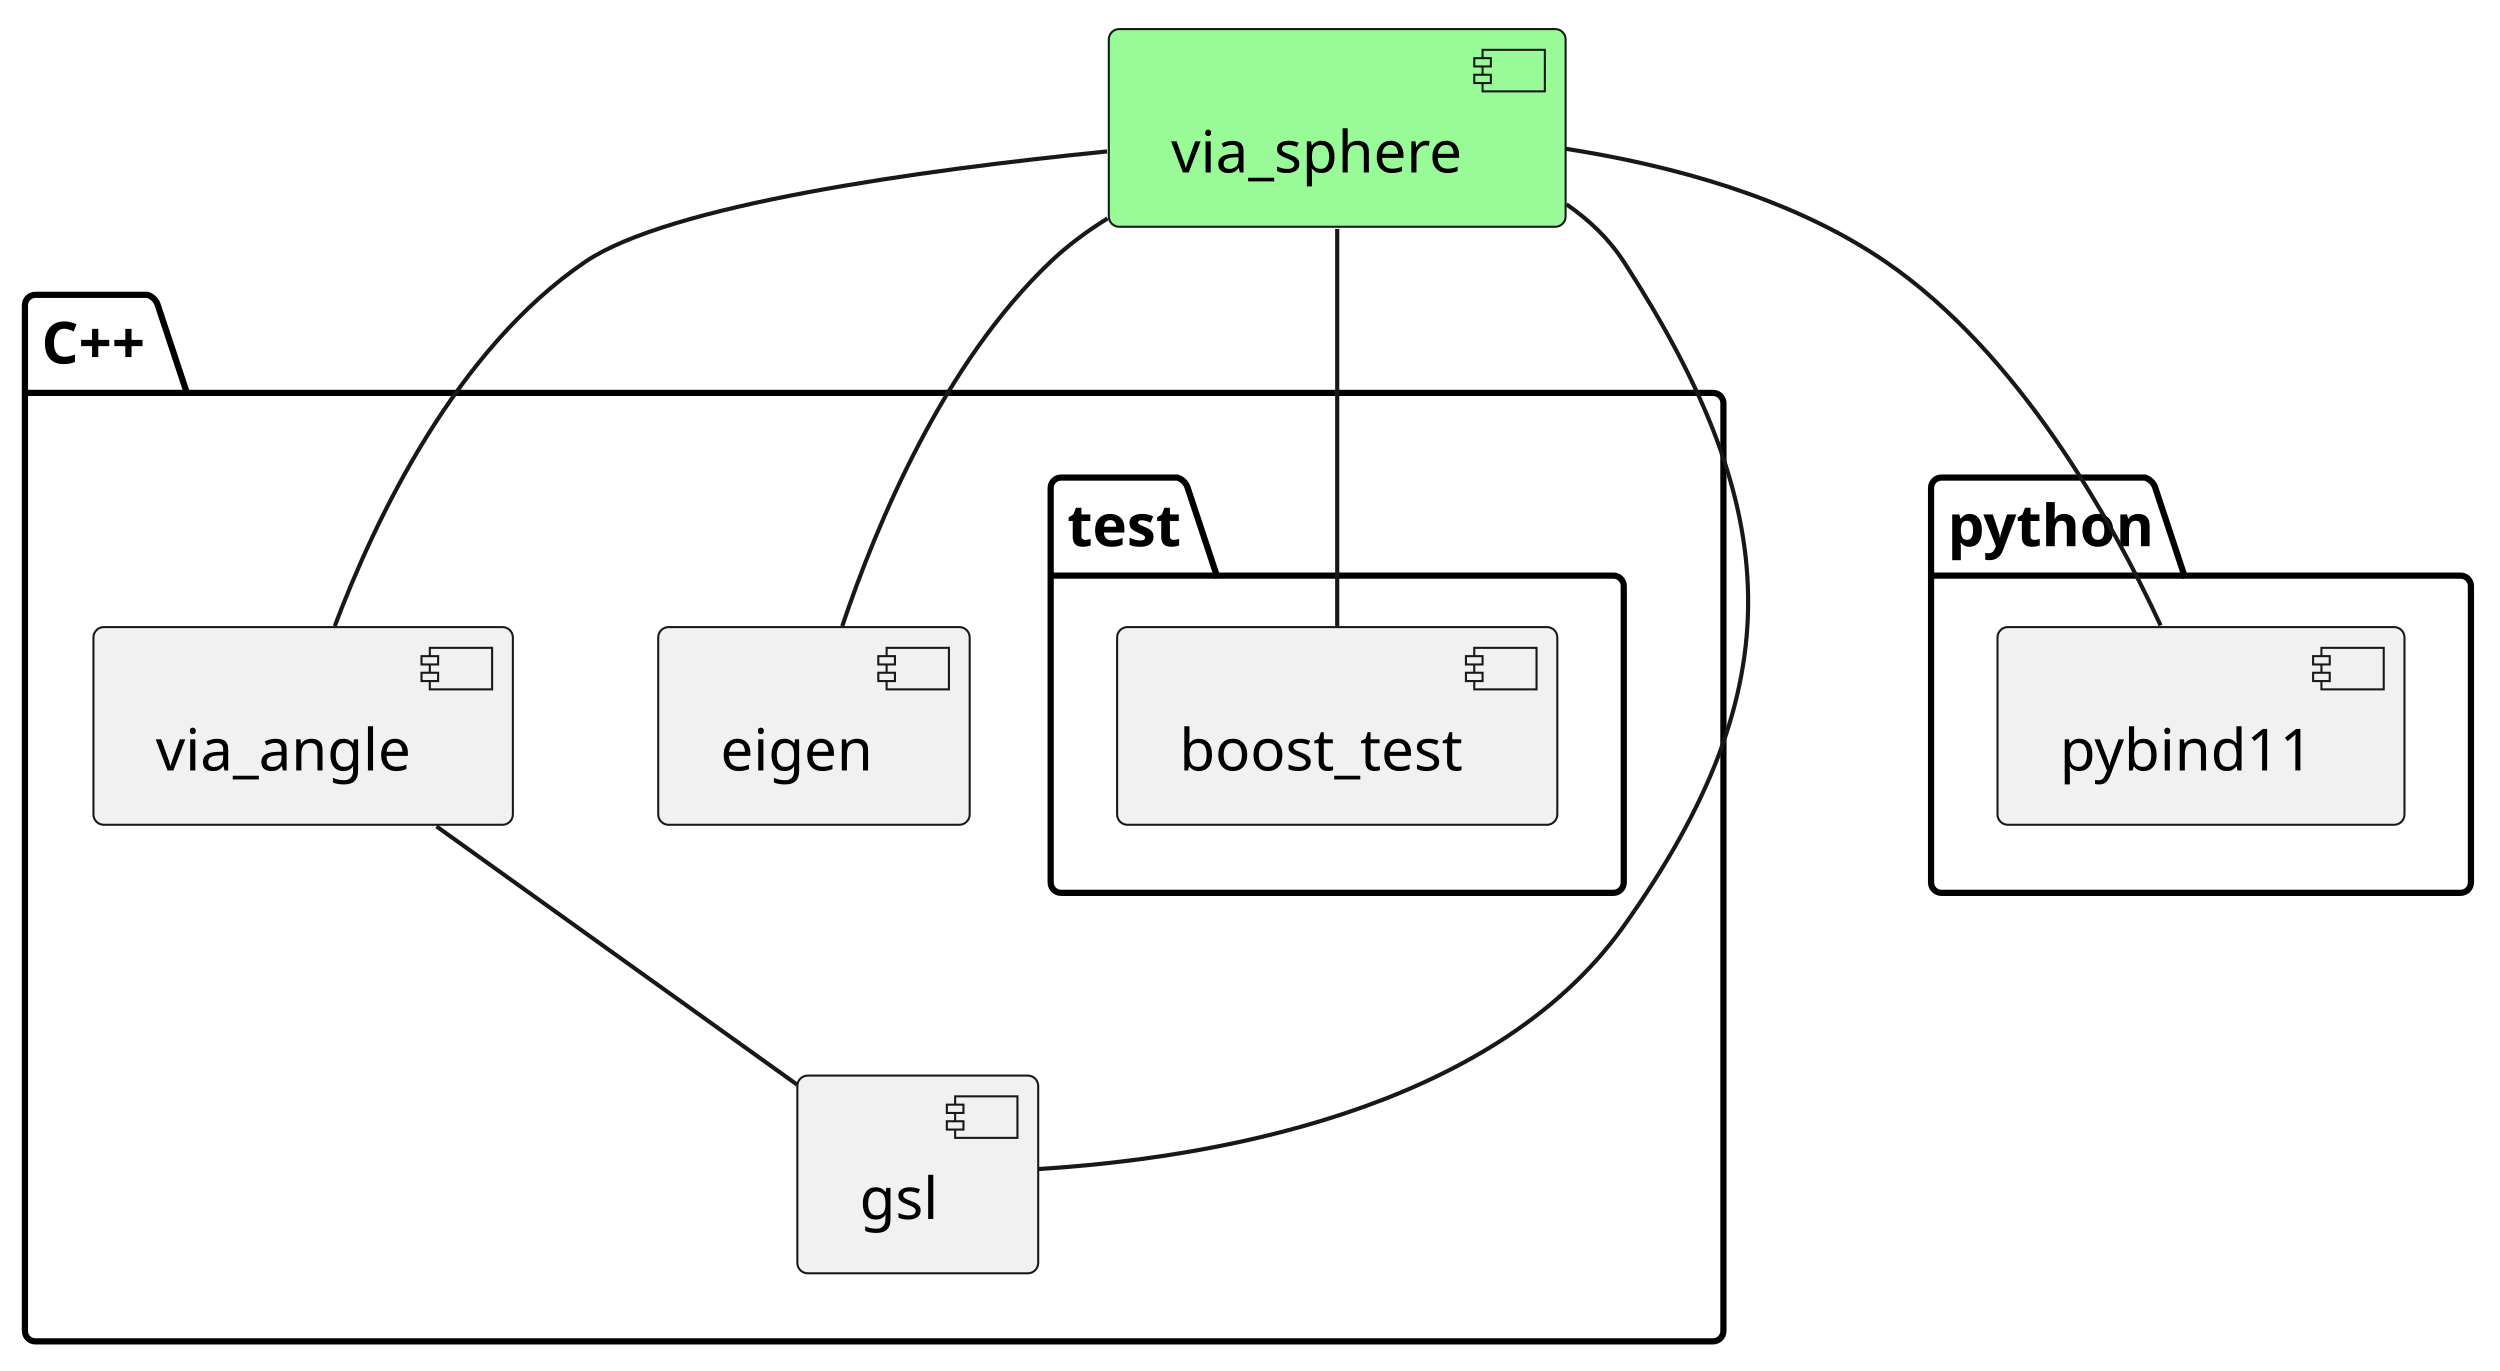
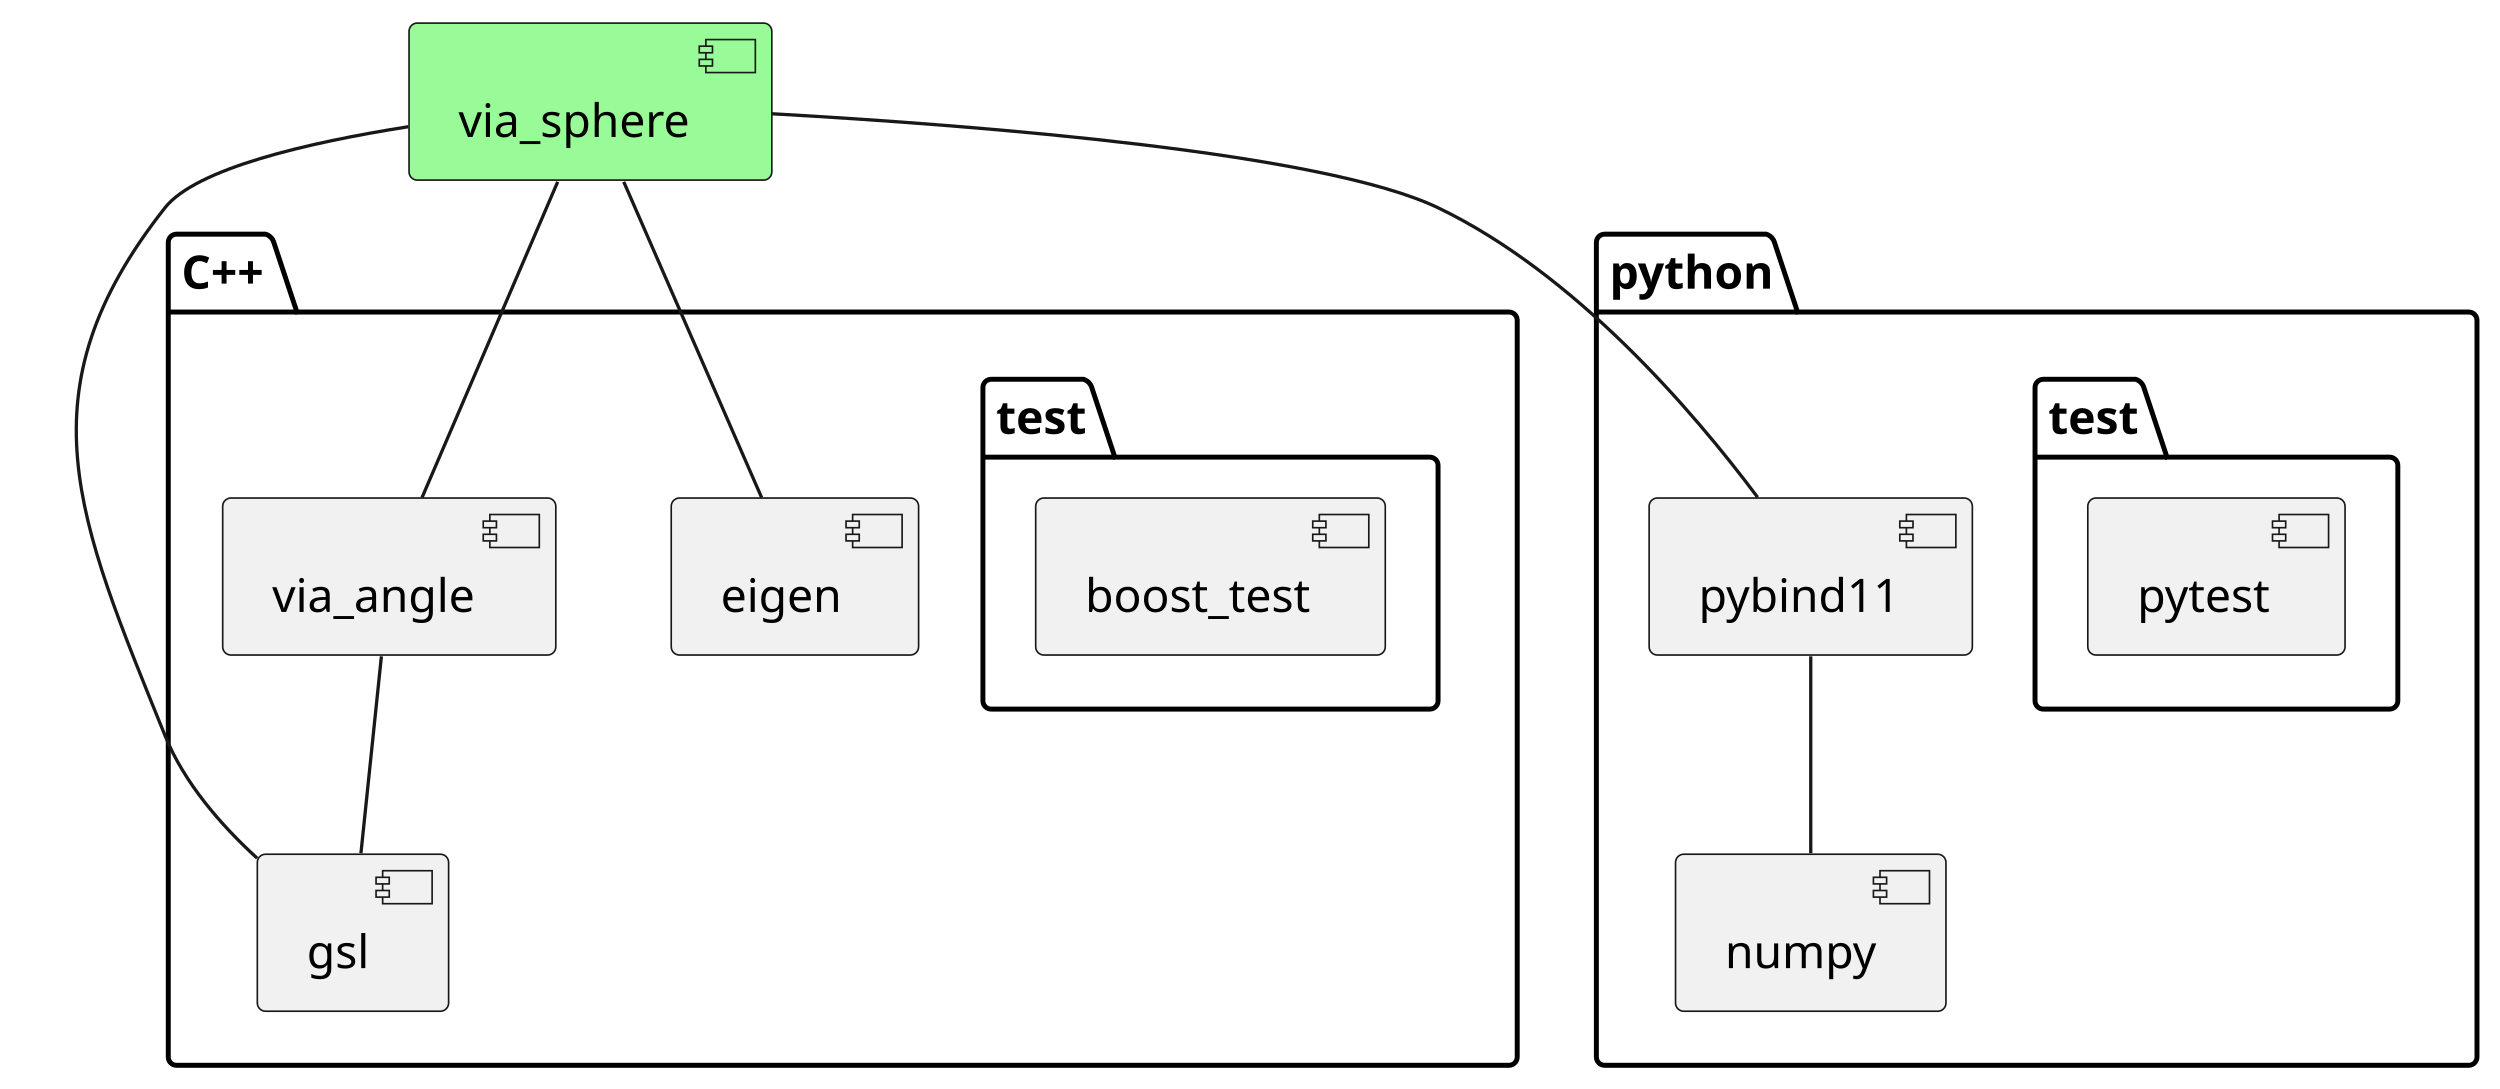
- <svg xmlns="http://www.w3.org/2000/svg" contentStyleType="text/css" height="330px" preserveAspectRatio="none" style="width:602px;height:330px;background:#FFFFFF;" version="1.1" viewBox="0 0 602 330" width="602px" zoomAndPan="magnify">
+ <svg xmlns="http://www.w3.org/2000/svg" contentStyleType="text/css" height="330px" preserveAspectRatio="none" style="width:758px;height:330px;background:#FFFFFF;" version="1.1" viewBox="0 0 758 330" width="758px" zoomAndPan="magnify">
  <defs />
  <g>
    <g id="cluster_C++">
-       <path d="M8.5,71 L35.5,71 A3.75,3.75 0 0 1 38,73.5 L45,94.609 L412.5,94.609 A2.5,2.5 0 0 1 415,97.109 L415,320.5 A2.5,2.5 0 0 1 412.5,323 L8.5,323 A2.5,2.5 0 0 1 6,320.5 L6,73.5 A2.5,2.5 0 0 1 8.5,71 " fill="none" style="stroke:#000000;stroke-width:1.5;" />
-       <line style="stroke:#000000;stroke-width:1.5;" x1="6" x2="45" y1="94.609" y2="94.609" />
-       <text fill="#000000" font-family="sans-serif" font-size="14" font-weight="bold" lengthAdjust="spacing" textLength="26" x="10" y="87.533">C++</text>
+       <path d="M53.52,71 L80.52,71 A3.75,3.75 0 0 1 83.02,73.5 L90.02,94.609 L457.52,94.609 A2.5,2.5 0 0 1 460.02,97.109 L460.02,320.5 A2.5,2.5 0 0 1 457.52,323 L53.52,323 A2.5,2.5 0 0 1 51.02,320.5 L51.02,73.5 A2.5,2.5 0 0 1 53.52,71 " fill="none" style="stroke:#000000;stroke-width:1.5;" />
+       <line style="stroke:#000000;stroke-width:1.5;" x1="51.02" x2="90.02" y1="94.609" y2="94.609" />
+       <text fill="#000000" font-family="sans-serif" font-size="14" font-weight="bold" lengthAdjust="spacing" textLength="26" x="55.02" y="87.533">C++</text>
    </g>
    <g id="cluster_test">
-       <path d="M255.5,115 L283.5,115 A3.75,3.75 0 0 1 286,117.5 L293,138.609 L388.5,138.609 A2.5,2.5 0 0 1 391,141.109 L391,212.5 A2.5,2.5 0 0 1 388.5,215 L255.5,215 A2.5,2.5 0 0 1 253,212.5 L253,117.5 A2.5,2.5 0 0 1 255.5,115 " fill="none" style="stroke:#000000;stroke-width:1.5;" />
-       <line style="stroke:#000000;stroke-width:1.5;" x1="253" x2="293" y1="138.609" y2="138.609" />
-       <text fill="#000000" font-family="sans-serif" font-size="14" font-weight="bold" lengthAdjust="spacing" textLength="27" x="257" y="131.533">test</text>
+       <path d="M300.52,115 L328.52,115 A3.75,3.75 0 0 1 331.02,117.5 L338.02,138.609 L433.52,138.609 A2.5,2.5 0 0 1 436.02,141.109 L436.02,212.5 A2.5,2.5 0 0 1 433.52,215 L300.52,215 A2.5,2.5 0 0 1 298.02,212.5 L298.02,117.5 A2.5,2.5 0 0 1 300.52,115 " fill="none" style="stroke:#000000;stroke-width:1.5;" />
+       <line style="stroke:#000000;stroke-width:1.5;" x1="298.02" x2="338.02" y1="138.609" y2="138.609" />
+       <text fill="#000000" font-family="sans-serif" font-size="14" font-weight="bold" lengthAdjust="spacing" textLength="27" x="302.02" y="131.533">test</text>
    </g>
    <g id="cluster_python">
-       <path d="M467.5,115 L516.5,115 A3.75,3.75 0 0 1 519,117.5 L526,138.609 L592.5,138.609 A2.5,2.5 0 0 1 595,141.109 L595,212.5 A2.5,2.5 0 0 1 592.5,215 L467.5,215 A2.5,2.5 0 0 1 465,212.5 L465,117.5 A2.5,2.5 0 0 1 467.5,115 " fill="none" style="stroke:#000000;stroke-width:1.5;" />
-       <line style="stroke:#000000;stroke-width:1.5;" x1="465" x2="526" y1="138.609" y2="138.609" />
-       <text fill="#000000" font-family="sans-serif" font-size="14" font-weight="bold" lengthAdjust="spacing" textLength="48" x="469" y="131.533">python</text>
+       <path d="M486.52,71 L535.52,71 A3.75,3.75 0 0 1 538.02,73.5 L545.02,94.609 L748.52,94.609 A2.5,2.5 0 0 1 751.02,97.109 L751.02,320.5 A2.5,2.5 0 0 1 748.52,323 L486.52,323 A2.5,2.5 0 0 1 484.02,320.5 L484.02,73.5 A2.5,2.5 0 0 1 486.52,71 " fill="none" style="stroke:#000000;stroke-width:1.5;" />
+       <line style="stroke:#000000;stroke-width:1.5;" x1="484.02" x2="545.02" y1="94.609" y2="94.609" />
+       <text fill="#000000" font-family="sans-serif" font-size="14" font-weight="bold" lengthAdjust="spacing" textLength="48" x="488.02" y="87.533">python</text>
+     </g>
+     <g id="cluster_test">
+       <path d="M619.52,115 L647.52,115 A3.75,3.75 0 0 1 650.02,117.5 L657.02,138.609 L724.52,138.609 A2.5,2.5 0 0 1 727.02,141.109 L727.02,212.5 A2.5,2.5 0 0 1 724.52,215 L619.52,215 A2.5,2.5 0 0 1 617.02,212.5 L617.02,117.5 A2.5,2.5 0 0 1 619.52,115 " fill="none" style="stroke:#000000;stroke-width:1.5;" />
+       <line style="stroke:#000000;stroke-width:1.5;" x1="617.02" x2="657.02" y1="138.609" y2="138.609" />
+       <text fill="#000000" font-family="sans-serif" font-size="14" font-weight="bold" lengthAdjust="spacing" textLength="27" x="621.02" y="131.533">test</text>
    </g>
    <g id="elem_eigen">
-       <rect fill="#F1F1F1" height="47.609" rx="2.5" ry="2.5" style="stroke:#181818;stroke-width:0.5;" width="75" x="158.5" y="151" />
-       <rect fill="#F1F1F1" height="10" style="stroke:#181818;stroke-width:0.5;" width="15" x="213.5" y="156" />
-       <rect fill="#F1F1F1" height="2" style="stroke:#181818;stroke-width:0.5;" width="4" x="211.5" y="158" />
-       <rect fill="#F1F1F1" height="2" style="stroke:#181818;stroke-width:0.5;" width="4" x="211.5" y="162" />
-       <text fill="#000000" font-family="sans-serif" font-size="14" lengthAdjust="spacing" textLength="35" x="173.5" y="185.533">eigen</text>
+       <rect fill="#F1F1F1" height="47.609" rx="2.5" ry="2.5" style="stroke:#181818;stroke-width:0.5;" width="75" x="203.52" y="151" />
+       <rect fill="#F1F1F1" height="10" style="stroke:#181818;stroke-width:0.5;" width="15" x="258.52" y="156" />
+       <rect fill="#F1F1F1" height="2" style="stroke:#181818;stroke-width:0.5;" width="4" x="256.52" y="158" />
+       <rect fill="#F1F1F1" height="2" style="stroke:#181818;stroke-width:0.5;" width="4" x="256.52" y="162" />
+       <text fill="#000000" font-family="sans-serif" font-size="14" lengthAdjust="spacing" textLength="35" x="218.52" y="185.533">eigen</text>
    </g>
    <g id="elem_via_angle">
-       <rect fill="#F1F1F1" height="47.609" rx="2.5" ry="2.5" style="stroke:#181818;stroke-width:0.5;" width="101" x="22.5" y="151" />
-       <rect fill="#F1F1F1" height="10" style="stroke:#181818;stroke-width:0.5;" width="15" x="103.5" y="156" />
-       <rect fill="#F1F1F1" height="2" style="stroke:#181818;stroke-width:0.5;" width="4" x="101.5" y="158" />
-       <rect fill="#F1F1F1" height="2" style="stroke:#181818;stroke-width:0.5;" width="4" x="101.5" y="162" />
-       <text fill="#000000" font-family="sans-serif" font-size="14" lengthAdjust="spacing" textLength="61" x="37.5" y="185.533">via_angle</text>
+       <rect fill="#F1F1F1" height="47.609" rx="2.5" ry="2.5" style="stroke:#181818;stroke-width:0.5;" width="101" x="67.52" y="151" />
+       <rect fill="#F1F1F1" height="10" style="stroke:#181818;stroke-width:0.5;" width="15" x="148.52" y="156" />
+       <rect fill="#F1F1F1" height="2" style="stroke:#181818;stroke-width:0.5;" width="4" x="146.52" y="158" />
+       <rect fill="#F1F1F1" height="2" style="stroke:#181818;stroke-width:0.5;" width="4" x="146.52" y="162" />
+       <text fill="#000000" font-family="sans-serif" font-size="14" lengthAdjust="spacing" textLength="61" x="82.52" y="185.533">via_angle</text>
    </g>
    <g id="elem_gsl">
-       <rect fill="#F1F1F1" height="47.609" rx="2.5" ry="2.5" style="stroke:#181818;stroke-width:0.5;" width="58" x="192" y="259" />
-       <rect fill="#F1F1F1" height="10" style="stroke:#181818;stroke-width:0.5;" width="15" x="230" y="264" />
-       <rect fill="#F1F1F1" height="2" style="stroke:#181818;stroke-width:0.5;" width="4" x="228" y="266" />
-       <rect fill="#F1F1F1" height="2" style="stroke:#181818;stroke-width:0.5;" width="4" x="228" y="270" />
-       <text fill="#000000" font-family="sans-serif" font-size="14" lengthAdjust="spacing" textLength="18" x="207" y="293.533">gsl</text>
+       <rect fill="#F1F1F1" height="47.609" rx="2.5" ry="2.5" style="stroke:#181818;stroke-width:0.5;" width="58" x="78.02" y="259" />
+       <rect fill="#F1F1F1" height="10" style="stroke:#181818;stroke-width:0.5;" width="15" x="116.02" y="264" />
+       <rect fill="#F1F1F1" height="2" style="stroke:#181818;stroke-width:0.5;" width="4" x="114.02" y="266" />
+       <rect fill="#F1F1F1" height="2" style="stroke:#181818;stroke-width:0.5;" width="4" x="114.02" y="270" />
+       <text fill="#000000" font-family="sans-serif" font-size="14" lengthAdjust="spacing" textLength="18" x="93.02" y="293.533">gsl</text>
    </g>
    <g id="elem_boost_test">
-       <rect fill="#F1F1F1" height="47.609" rx="2.5" ry="2.5" style="stroke:#181818;stroke-width:0.5;" width="106" x="269" y="151" />
-       <rect fill="#F1F1F1" height="10" style="stroke:#181818;stroke-width:0.5;" width="15" x="355" y="156" />
-       <rect fill="#F1F1F1" height="2" style="stroke:#181818;stroke-width:0.5;" width="4" x="353" y="158" />
-       <rect fill="#F1F1F1" height="2" style="stroke:#181818;stroke-width:0.5;" width="4" x="353" y="162" />
-       <text fill="#000000" font-family="sans-serif" font-size="14" lengthAdjust="spacing" textLength="66" x="284" y="185.533">boost_test</text>
+       <rect fill="#F1F1F1" height="47.609" rx="2.5" ry="2.5" style="stroke:#181818;stroke-width:0.5;" width="106" x="314.02" y="151" />
+       <rect fill="#F1F1F1" height="10" style="stroke:#181818;stroke-width:0.5;" width="15" x="400.02" y="156" />
+       <rect fill="#F1F1F1" height="2" style="stroke:#181818;stroke-width:0.5;" width="4" x="398.02" y="158" />
+       <rect fill="#F1F1F1" height="2" style="stroke:#181818;stroke-width:0.5;" width="4" x="398.02" y="162" />
+       <text fill="#000000" font-family="sans-serif" font-size="14" lengthAdjust="spacing" textLength="66" x="329.02" y="185.533">boost_test</text>
    </g>
    <g id="elem_pybind11">
-       <rect fill="#F1F1F1" height="47.609" rx="2.5" ry="2.5" style="stroke:#181818;stroke-width:0.5;" width="98" x="481" y="151" />
-       <rect fill="#F1F1F1" height="10" style="stroke:#181818;stroke-width:0.5;" width="15" x="559" y="156" />
-       <rect fill="#F1F1F1" height="2" style="stroke:#181818;stroke-width:0.5;" width="4" x="557" y="158" />
-       <rect fill="#F1F1F1" height="2" style="stroke:#181818;stroke-width:0.5;" width="4" x="557" y="162" />
-       <text fill="#000000" font-family="sans-serif" font-size="14" lengthAdjust="spacing" textLength="58" x="496" y="185.533">pybind11</text>
+       <rect fill="#F1F1F1" height="47.609" rx="2.5" ry="2.5" style="stroke:#181818;stroke-width:0.5;" width="98" x="500.02" y="151" />
+       <rect fill="#F1F1F1" height="10" style="stroke:#181818;stroke-width:0.5;" width="15" x="578.02" y="156" />
+       <rect fill="#F1F1F1" height="2" style="stroke:#181818;stroke-width:0.5;" width="4" x="576.02" y="158" />
+       <rect fill="#F1F1F1" height="2" style="stroke:#181818;stroke-width:0.5;" width="4" x="576.02" y="162" />
+       <text fill="#000000" font-family="sans-serif" font-size="14" lengthAdjust="spacing" textLength="58" x="515.02" y="185.533">pybind11</text>
+     </g>
+     <g id="elem_numpy">
+       <rect fill="#F1F1F1" height="47.609" rx="2.5" ry="2.5" style="stroke:#181818;stroke-width:0.5;" width="82" x="508.02" y="259" />
+       <rect fill="#F1F1F1" height="10" style="stroke:#181818;stroke-width:0.5;" width="15" x="570.02" y="264" />
+       <rect fill="#F1F1F1" height="2" style="stroke:#181818;stroke-width:0.5;" width="4" x="568.02" y="266" />
+       <rect fill="#F1F1F1" height="2" style="stroke:#181818;stroke-width:0.5;" width="4" x="568.02" y="270" />
+       <text fill="#000000" font-family="sans-serif" font-size="14" lengthAdjust="spacing" textLength="42" x="523.02" y="293.533">numpy</text>
+     </g>
+     <g id="elem_pytest">
+       <rect fill="#F1F1F1" height="47.609" rx="2.5" ry="2.5" style="stroke:#181818;stroke-width:0.5;" width="78" x="633.02" y="151" />
+       <rect fill="#F1F1F1" height="10" style="stroke:#181818;stroke-width:0.5;" width="15" x="691.02" y="156" />
+       <rect fill="#F1F1F1" height="2" style="stroke:#181818;stroke-width:0.5;" width="4" x="689.02" y="158" />
+       <rect fill="#F1F1F1" height="2" style="stroke:#181818;stroke-width:0.5;" width="4" x="689.02" y="162" />
+       <text fill="#000000" font-family="sans-serif" font-size="14" lengthAdjust="spacing" textLength="38" x="648.02" y="185.533">pytest</text>
    </g>
    <g id="elem_via_sphere">
-       <rect fill="#98FB98" height="47.609" rx="2.5" ry="2.5" style="stroke:#181818;stroke-width:0.5;" width="110" x="267" y="7" />
-       <rect fill="#98FB98" height="10" style="stroke:#181818;stroke-width:0.5;" width="15" x="357" y="12" />
-       <rect fill="#98FB98" height="2" style="stroke:#181818;stroke-width:0.5;" width="4" x="355" y="14" />
-       <rect fill="#98FB98" height="2" style="stroke:#181818;stroke-width:0.5;" width="4" x="355" y="18" />
-       <text fill="#000000" font-family="sans-serif" font-size="14" lengthAdjust="spacing" textLength="70" x="282" y="41.533">via_sphere</text>
+       <rect fill="#98FB98" height="47.609" rx="2.5" ry="2.5" style="stroke:#181818;stroke-width:0.5;" width="110" x="124.02" y="7" />
+       <rect fill="#98FB98" height="10" style="stroke:#181818;stroke-width:0.5;" width="15" x="214.02" y="12" />
+       <rect fill="#98FB98" height="2" style="stroke:#181818;stroke-width:0.5;" width="4" x="212.02" y="14" />
+       <rect fill="#98FB98" height="2" style="stroke:#181818;stroke-width:0.5;" width="4" x="212.02" y="18" />
+       <text fill="#000000" font-family="sans-serif" font-size="14" lengthAdjust="spacing" textLength="70" x="139.02" y="41.533">via_sphere</text>
+     </g>
+     <g id="link_pybind11_numpy">
+       <path d="M549.02,199 C549.02,216.66 549.02,240.94 549.02,258.68 " fill="none" id="pybind11-numpy" style="stroke:#181818;stroke-width:1.0;" />
    </g>
    <g id="link_via_sphere_via_angle">
-       <path d="M266.59,36.46 C221.11,41.03 161.06,49.41 141,63 C109.75,84.17 90.34,124.95 80.61,150.76 " fill="none" id="via_sphere-via_angle" style="stroke:#181818;stroke-width:1.0;" />
+       <path d="M169.09,55.13 C157.74,81.54 139.3,124.48 127.95,150.88 " fill="none" id="via_sphere-via_angle" style="stroke:#181818;stroke-width:1.0;" />
    </g>
    <g id="link_via_sphere_eigen">
-       <path d="M266.69,52.6 C261.76,55.66 257.1,59.11 253,63 C227.23,87.46 211.09,126.13 202.81,150.77 " fill="none" id="via_sphere-eigen" style="stroke:#181818;stroke-width:1.0;" />
-     </g>
-     <g id="link_via_sphere_boost_test">
-       <path d="M322,55.13 C322,81.54 322,124.48 322,150.88 " fill="none" id="via_sphere-boost_test" style="stroke:#181818;stroke-width:1.0;" />
+       <path d="M189.12,55.13 C200.65,81.54 219.4,124.48 230.93,150.88 " fill="none" id="via_sphere-eigen" style="stroke:#181818;stroke-width:1.0;" />
    </g>
    <g id="link_via_sphere_pybind11">
-       <path d="M377.04,35.83 C402.26,39.76 431.47,47.57 454,63 C485.99,84.91 508.45,125.08 520.28,150.61 " fill="none" id="via_sphere-pybind11" style="stroke:#181818;stroke-width:1.0;" />
+       <path d="M234.04,34.49 C298.66,38.13 401.44,46.37 436.02,63 C477.66,83.02 513.31,124.57 532.9,150.77 " fill="none" id="via_sphere-pybind11" style="stroke:#181818;stroke-width:1.0;" />
    </g>
    <g id="link_via_sphere_gsl">
-       <path d="M377.2,49.2 C382.63,52.94 387.43,57.49 391,63 C429.63,122.7 432.22,165.06 391,223 C358.85,268.18 289.56,279.07 250.08,281.5 " fill="none" id="via_sphere-gsl" style="stroke:#181818;stroke-width:1.0;" />
+       <path d="M123.82,38.42 C93.18,43.25 59.4,51.11 50.02,63 C6,118.85 23.38,157.07 50.02,223 C55.84,237.39 67.04,250.23 77.98,260.22 " fill="none" id="via_sphere-gsl" style="stroke:#181818;stroke-width:1.0;" />
    </g>
    <g id="link_via_angle_gsl">
-       <path d="M105.11,199 C130.96,217.51 166.97,243.3 191.96,261.2 " fill="none" id="via_angle-gsl" style="stroke:#181818;stroke-width:1.0;" />
+       <path d="M115.64,199 C113.8,216.66 111.28,240.94 109.44,258.68 " fill="none" id="via_angle-gsl" style="stroke:#181818;stroke-width:1.0;" />
    </g>
  </g>
</svg>
